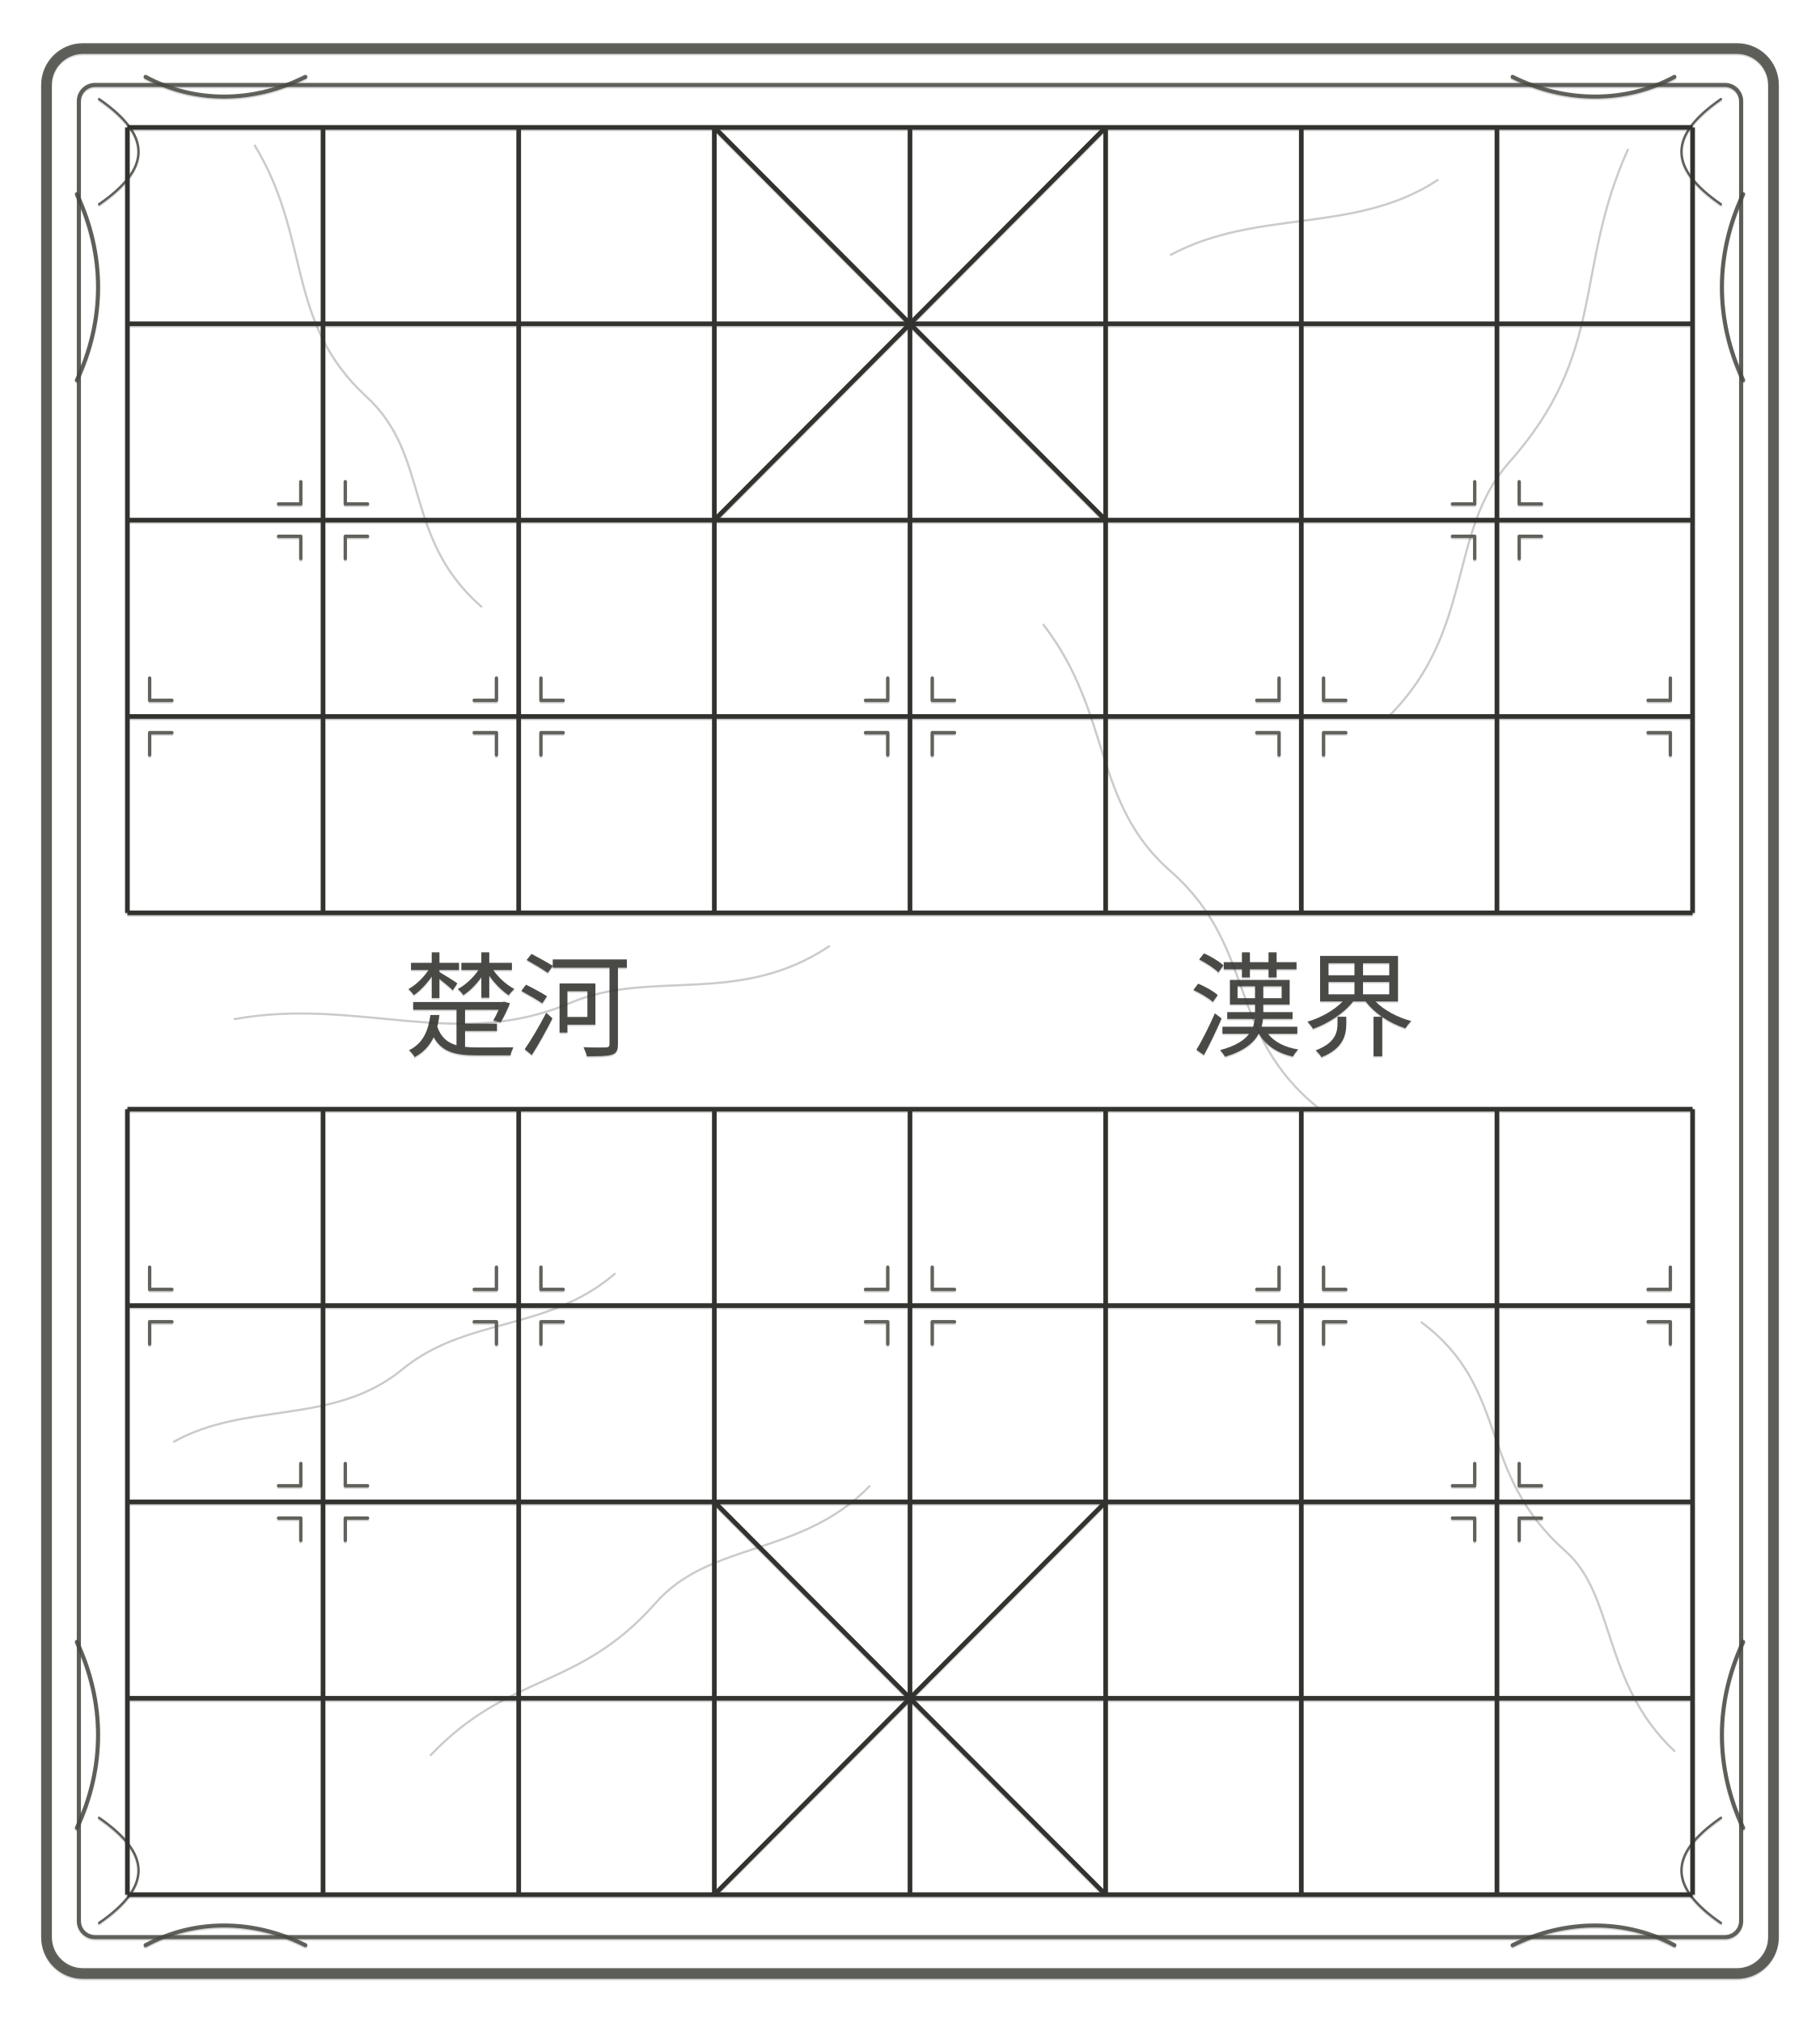
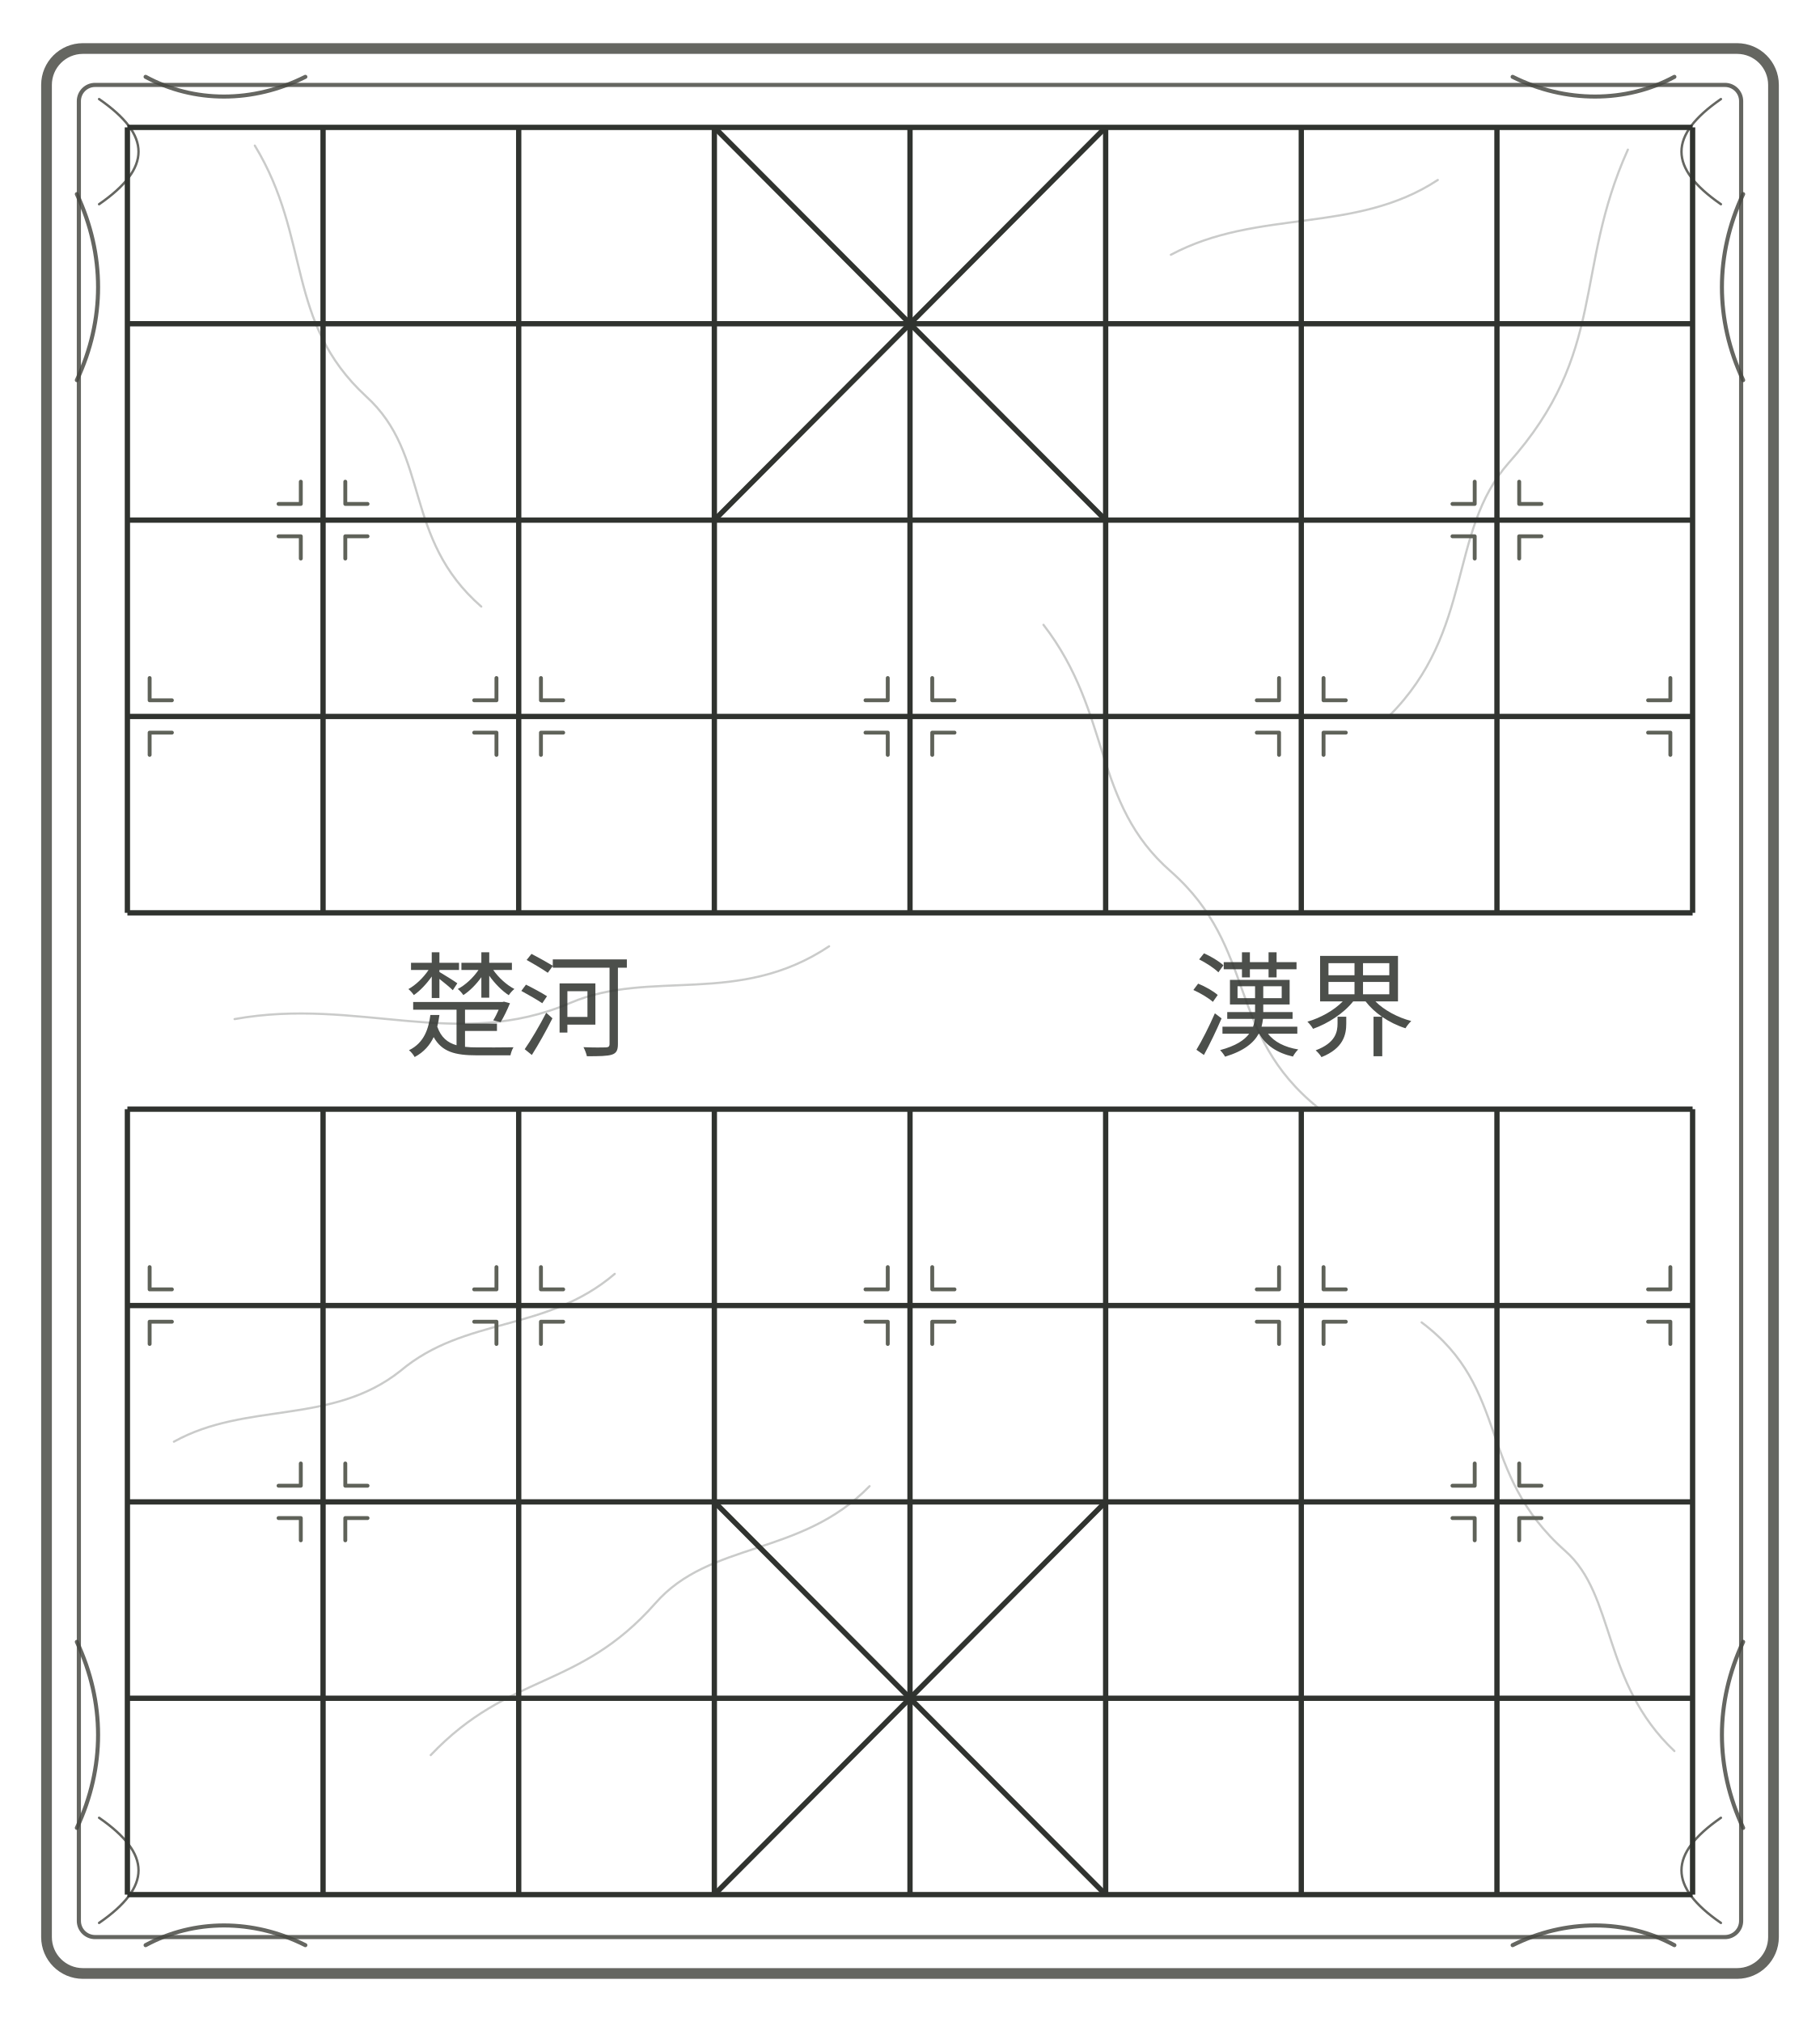
<svg xmlns="http://www.w3.org/2000/svg" viewBox="0 0 900 1000" fill="none">
  <defs>
    <g id="pointMark" fill="none" stroke-linecap="round" stroke-linejoin="round">
      <path d="M-22 -8H-11V-19 M22 -8H11V-19 M-22 8H-11V19 M22 8H11V19" />
    </g>
    <g id="pointMarkLeftEdge" fill="none" stroke-linecap="round" stroke-linejoin="round">
      <path d="M22 -8H11V-19 M22 8H11V19" />
    </g>
    <g id="pointMarkRightEdge" fill="none" stroke-linecap="round" stroke-linejoin="round">
      <path d="M-22 -8H-11V-19 M-22 8H-11V19" />
    </g>
    <filter id="softInk" x="-4%" y="-4%" width="108%" height="108%">
-       <feDropShadow dx="0" dy="0.62" stdDeviation="0.28" flood-color="#000000" flood-opacity="0.24" />
+       <feDropShadow dx="0" dy="0.62" stdDeviation="0.12" flood-color="#000000" flood-opacity="0.24" />
    </filter>
  </defs>
  <rect width="900" height="1000" fill="transparent" />
-   <g stroke="#464842" stroke-opacity="0.83" fill="none" stroke-linejoin="round" filter="url(#softInk)">
+   <g stroke="#464842" stroke-opacity="0.83" fill="none" stroke-linejoin="round">
    <rect x="23" y="24" width="854" height="952" rx="18" stroke-width="5.3" />
    <rect x="39" y="42" width="822" height="916" rx="8" stroke-width="2.05" />
    <path d="M72 38C96 51 125 51 151 38M748 38C774 51 804 51 828 38M72 962C96 949 125 949 151 962M748 962C774 949 804 949 828 962" stroke-width="2.0" stroke-linecap="round" />
    <path d="M38 96C52 126 52 158 38 188M862 96C848 126 848 158 862 188M38 812C52 842 52 874 38 904M862 812C848 842 848 874 862 904" stroke-width="2.0" stroke-linecap="round" />
    <path d="M49 49C75 67 75 83 49 101M851 49C825 67 825 83 851 101M49 951C75 933 75 917 49 899M851 951C825 933 825 917 851 899" stroke-width="1.18" stroke-linecap="round" />
  </g>
  <g stroke="#232622" stroke-opacity="0.24" stroke-width="1.08" fill="none" stroke-linecap="round" stroke-linejoin="round">
    <path d="M126 72C154 118 141 159 181 196C213 225 199 266 238 300" />
    <path d="M805 74C778 134 795 174 746 229C716 263 729 312 687 354" />
    <path d="M116 504C177 493 226 520 282 496C322 479 365 498 410 468" />
    <path d="M516 309C550 353 540 397 579 431C622 469 606 511 652 548" />
    <path d="M703 654C747 687 730 728 774 767C799 789 792 832 828 866" />
    <path d="M213 868C252 827 286 836 324 793C351 762 396 770 430 735" />
    <path d="M86 713C122 693 164 705 198 678C230 651 270 659 304 630" />
    <path d="M579 126C622 103 670 116 711 89" />
  </g>
-   <g stroke="#30332f" stroke-opacity="1" stroke-width="2.28" stroke-linecap="butt" filter="url(#softInk)">
+   <g stroke="#30332f" stroke-opacity="1" stroke-width="2.62" stroke-linecap="butt">
    <path d="M63 63V451.444M63 548.556V937M159.75 63V451.444M159.75 548.556V937M256.5 63V451.444M256.5 548.556V937M353.25 63V451.444M353.25 548.556V937M450 63V451.444M450 548.556V937M546.75 63V451.444M546.75 548.556V937M643.5 63V451.444M643.5 548.556V937M740.25 63V451.444M740.25 548.556V937M837 63V451.444M837 548.556V937" />
    <path d="M63 63H837M63 160.111H837M63 257.222H837M63 354.333H837M63 451.444H837M63 548.556H837M63 645.667H837M63 742.778H837M63 839.889H837M63 937H837" />
    <path d="M353.25 63L546.75 257.222M546.75 63L353.25 257.222M353.25 742.778L546.75 937M546.75 742.778L353.25 937" />
  </g>
-   <g stroke="#5f6259" stroke-opacity="0.98" stroke-width="1.66" filter="url(#softInk)">
+   <g stroke="#5f6259" stroke-opacity="1" stroke-width="1.92">
    <use href="#pointMark" transform="translate(159.75 257.222)" />
    <use href="#pointMark" transform="translate(740.25 257.222)" />
    <use href="#pointMark" transform="translate(159.75 742.778)" />
    <use href="#pointMark" transform="translate(740.25 742.778)" />
    <use href="#pointMarkLeftEdge" transform="translate(63 354.333)" />
    <use href="#pointMark" transform="translate(256.5 354.333)" />
    <use href="#pointMark" transform="translate(450 354.333)" />
    <use href="#pointMark" transform="translate(643.5 354.333)" />
    <use href="#pointMarkRightEdge" transform="translate(837 354.333)" />
    <use href="#pointMarkLeftEdge" transform="translate(63 645.667)" />
    <use href="#pointMark" transform="translate(256.5 645.667)" />
    <use href="#pointMark" transform="translate(450 645.667)" />
    <use href="#pointMark" transform="translate(643.5 645.667)" />
    <use href="#pointMarkRightEdge" transform="translate(837 645.667)" />
  </g>
-   <g fill="#30342f" fill-opacity="0.86" font-family="KaiTi, STKaiti, SimSun, serif" font-size="56" text-anchor="middle" filter="url(#softInk)">
+   <g fill="#30342f" fill-opacity="0.86" font-family="KaiTi, STKaiti, SimSun, serif" font-size="56" text-anchor="middle">
    <text x="256" y="518">楚河</text>
    <text x="644" y="518">漢界</text>
  </g>
</svg>
